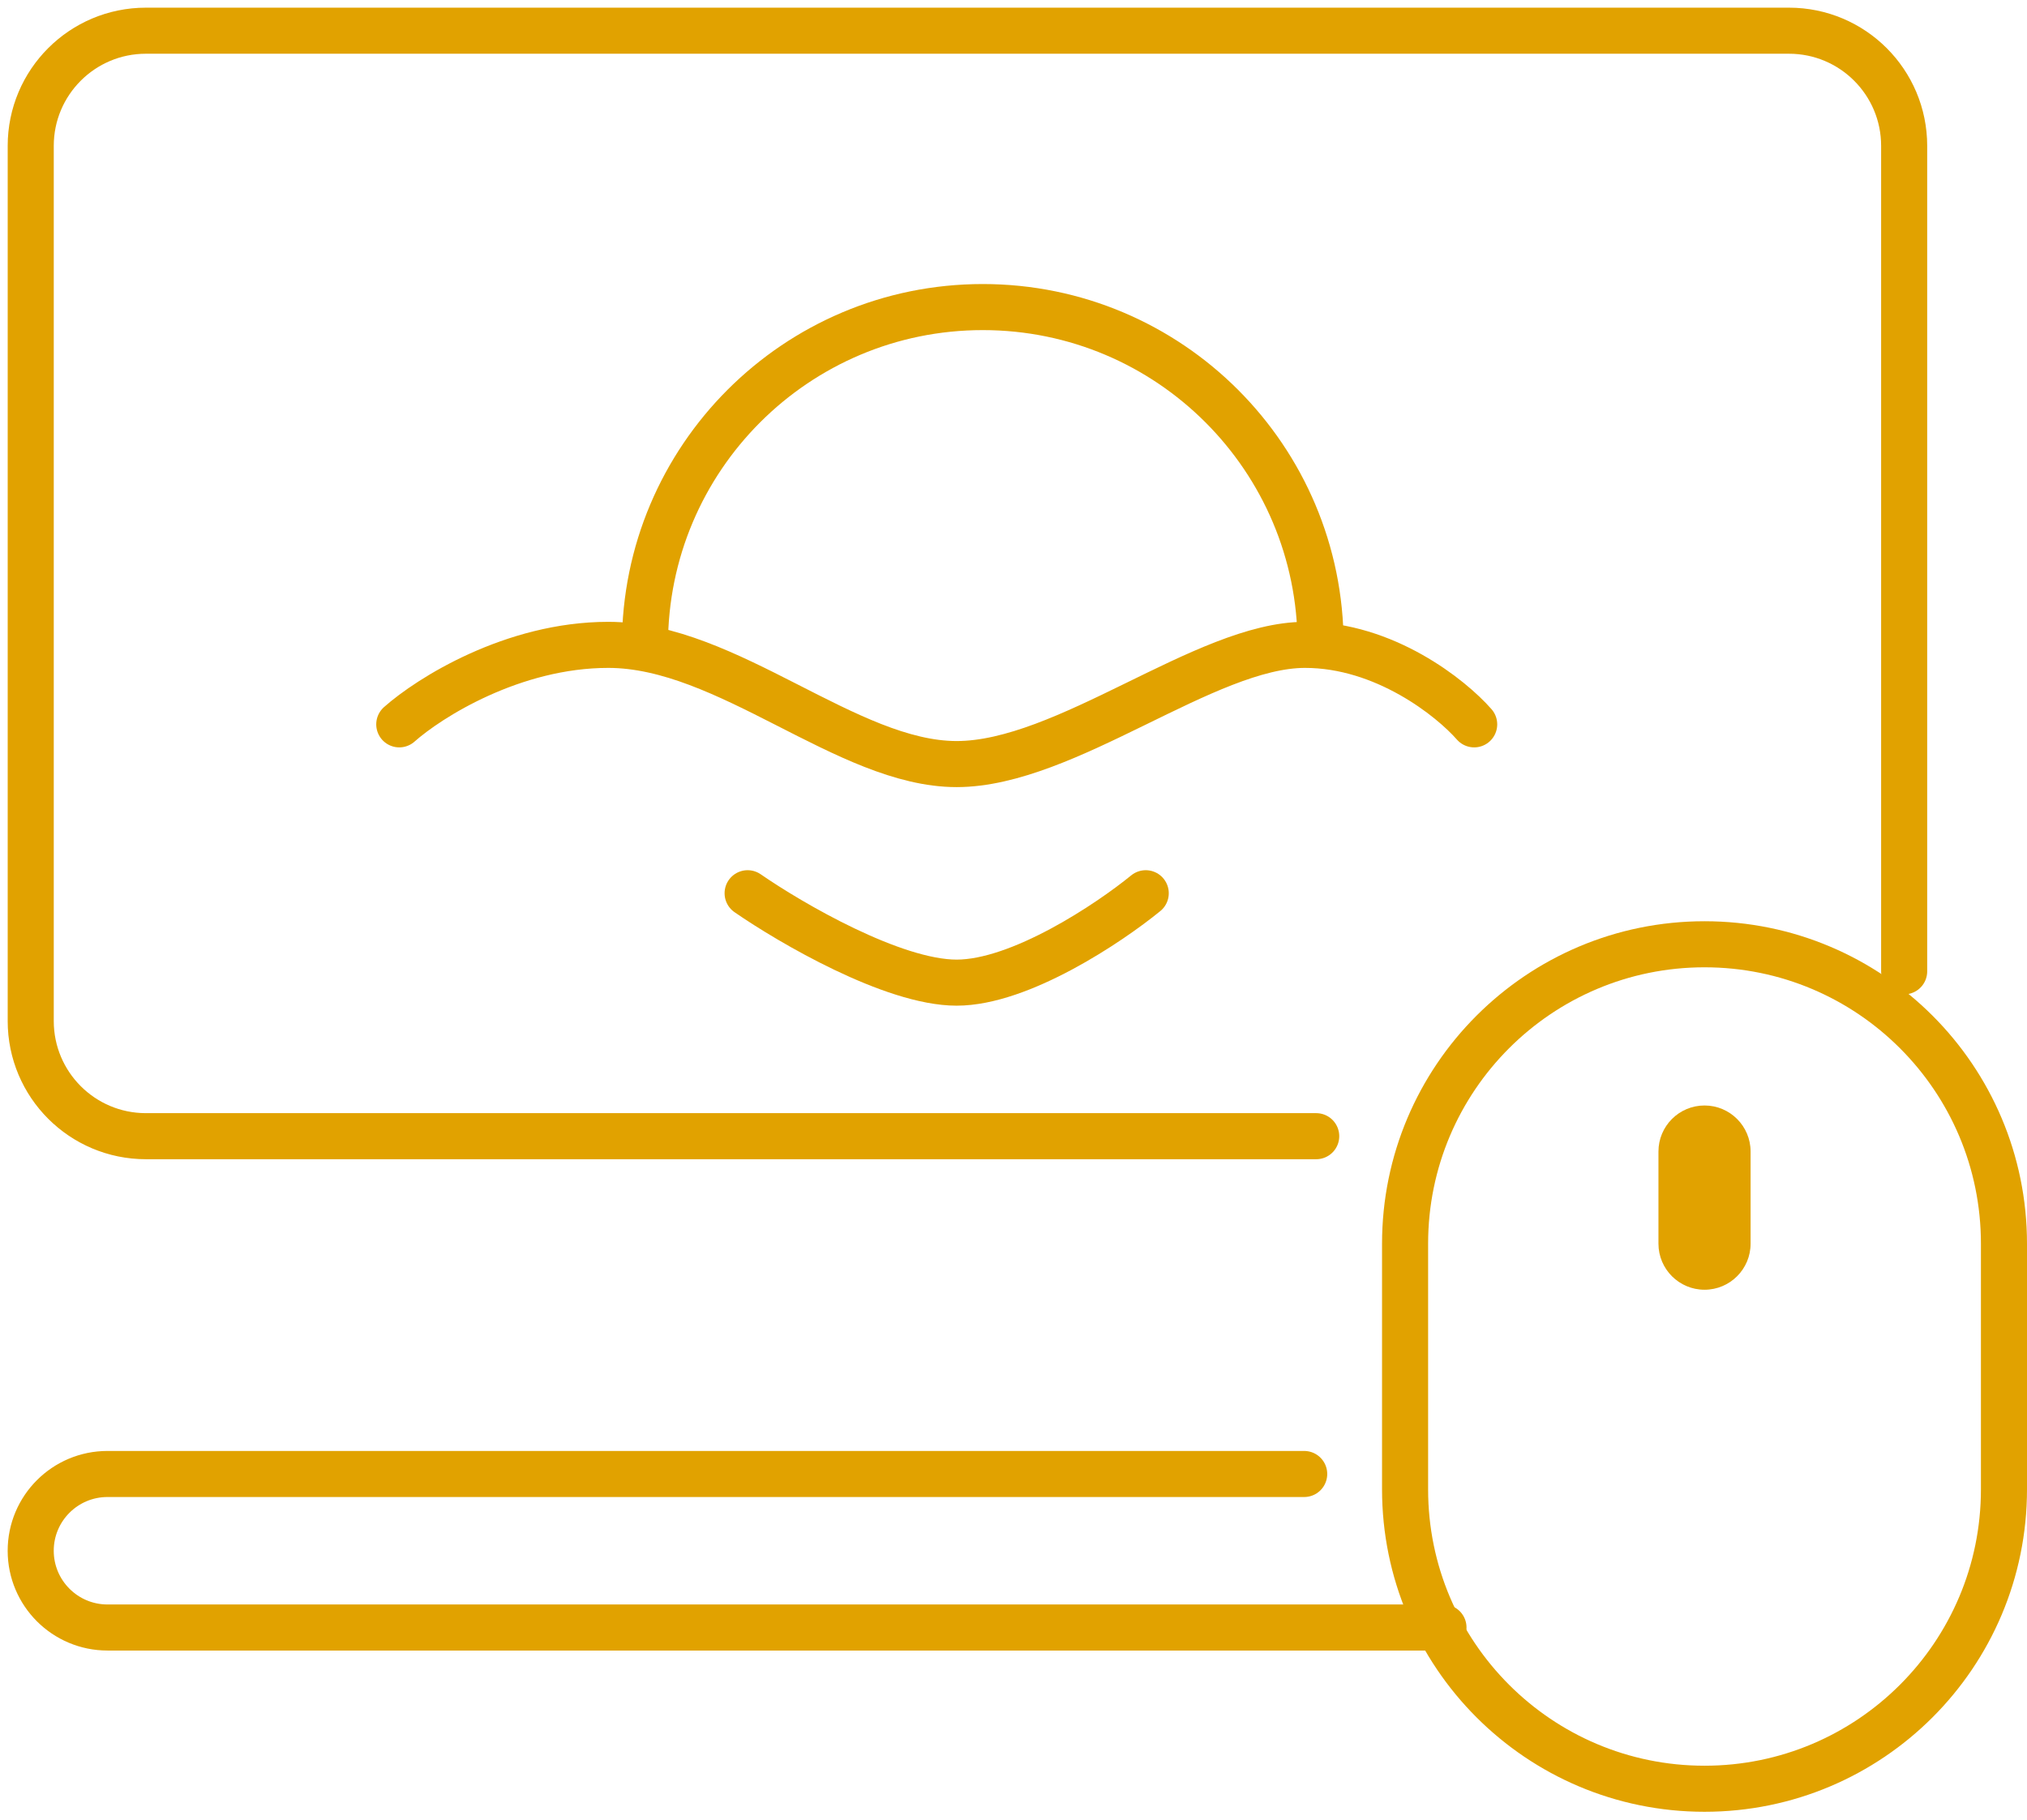
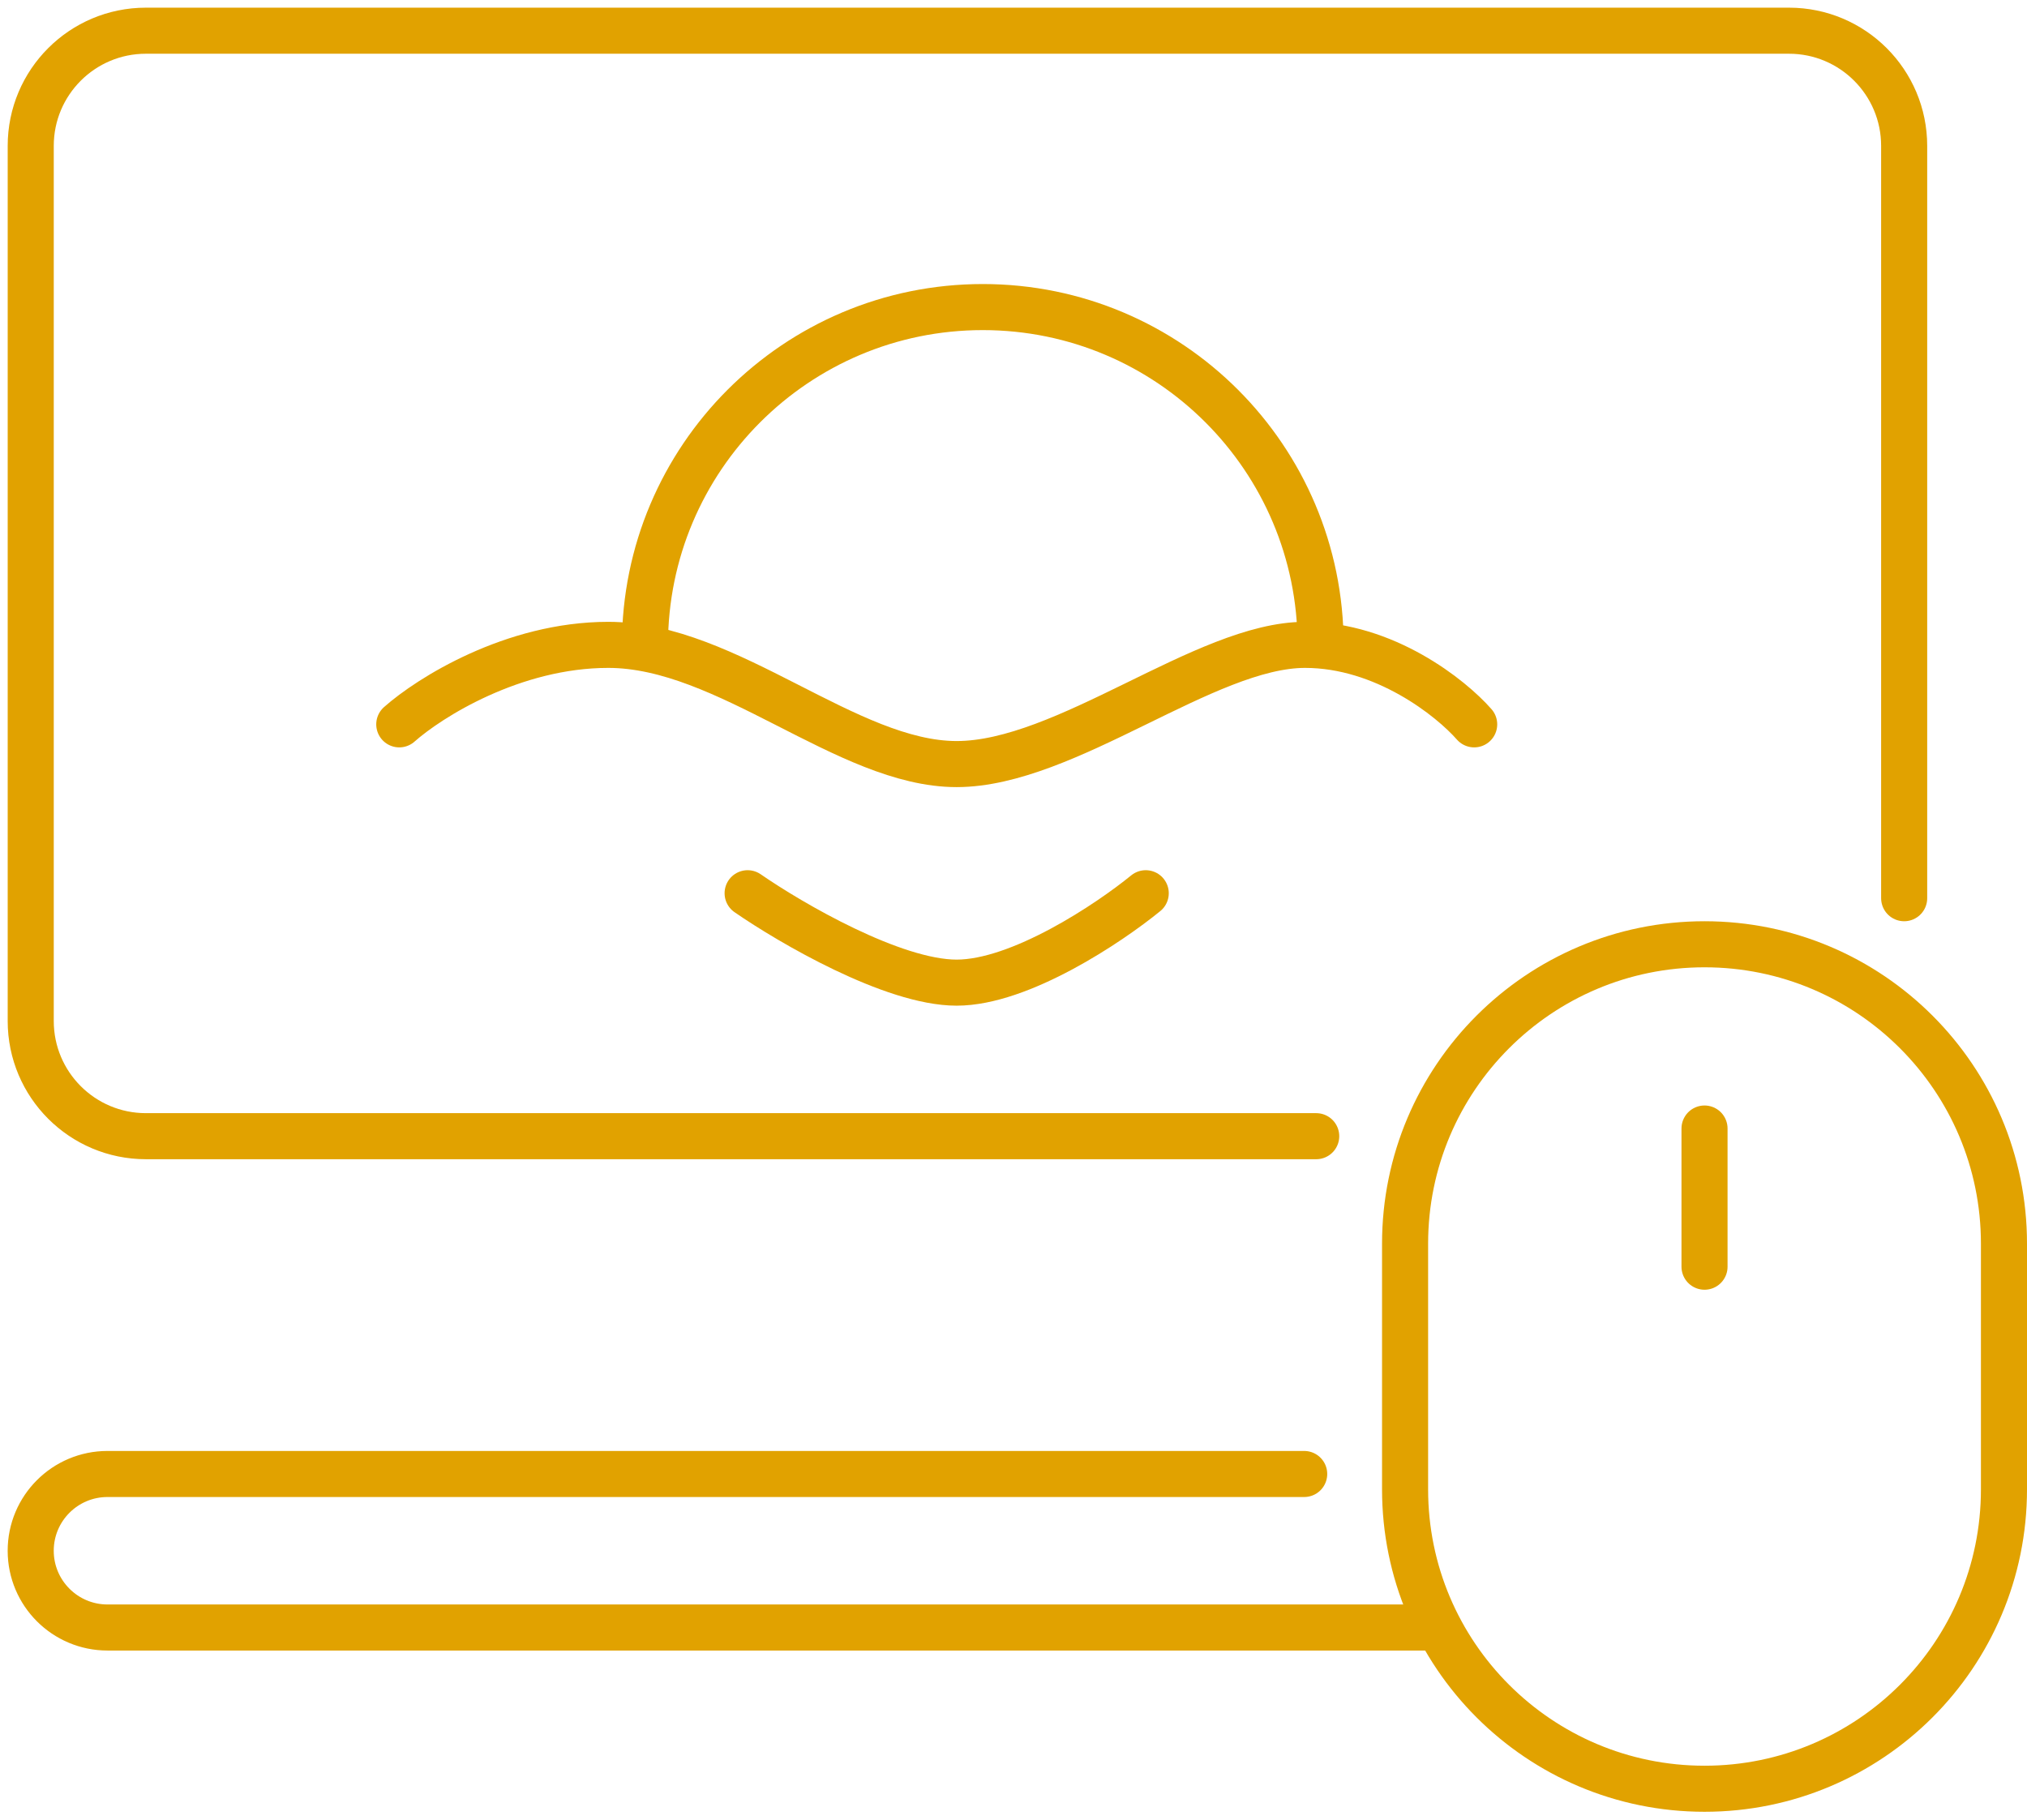
<svg xmlns="http://www.w3.org/2000/svg" width="88" height="79" viewBox="0 0 88 79" fill="none">
-   <path d="M57.142 49.333H28.589H6.334C3.573 49.333 1.334 47.094 1.334 44.333V6.333C1.334 3.572 3.573 1.333 6.334 1.333H77.667C80.429 1.333 82.667 3.572 82.667 6.333V42.175" stroke="#E1A200" stroke-width="2" stroke-linecap="round" stroke-linejoin="round" />
-   <path d="M56.62 64H28.545H4.667C2.826 64 1.333 65.492 1.333 67.333V67.333C1.333 69.174 2.826 70.666 4.667 70.666H62.667" stroke="#E1A200" stroke-width="2" stroke-linecap="round" stroke-linejoin="round" />
+   <path d="M57.142 49.333H28.589H6.334C3.573 49.333 1.334 47.094 1.334 44.333V6.333C1.334 3.572 3.573 1.333 6.334 1.333H77.667C80.429 1.333 82.667 3.572 82.667 6.333V39" stroke="#E1A200" stroke-width="2" stroke-linecap="round" stroke-linejoin="round" />
+   <path d="M56.62 64H28.545H4.667C2.826 64 1.333 65.492 1.333 67.333V67.333C1.333 69.174 2.826 70.666 4.667 70.666H62" stroke="#E1A200" stroke-width="2" stroke-linecap="round" stroke-linejoin="round" />
  <path d="M17.334 31.451C18.63 30.3 22.259 28 26.408 28C31.593 28 36.778 33.176 41.531 33.176C46.284 33.176 52.334 28 56.654 28C60.111 28 62.992 30.3 64 31.451M32.457 38.784C34.329 40.078 38.766 42.666 41.531 42.666C44.296 42.666 48.157 40.078 49.741 38.784" stroke="#E1A200" stroke-width="2" stroke-linecap="round" stroke-linejoin="round" />
  <rect x="61" y="41" width="26" height="36.667" rx="13" stroke="#E1A200" stroke-width="2" stroke-linecap="round" stroke-linejoin="round" />
-   <rect x="72" y="48" width="4" height="8" rx="2" fill="#E1A200" />
+   <path d="M74 49V55" stroke="#E1A200" stroke-width="2" stroke-linecap="round" stroke-linejoin="round" />
  <path d="M57.333 28C57.333 19.899 50.767 13.333 42.667 13.333C34.566 13.333 28 19.899 28 28" stroke="#E1A200" stroke-width="2" stroke-linecap="round" stroke-linejoin="round" />
</svg>
